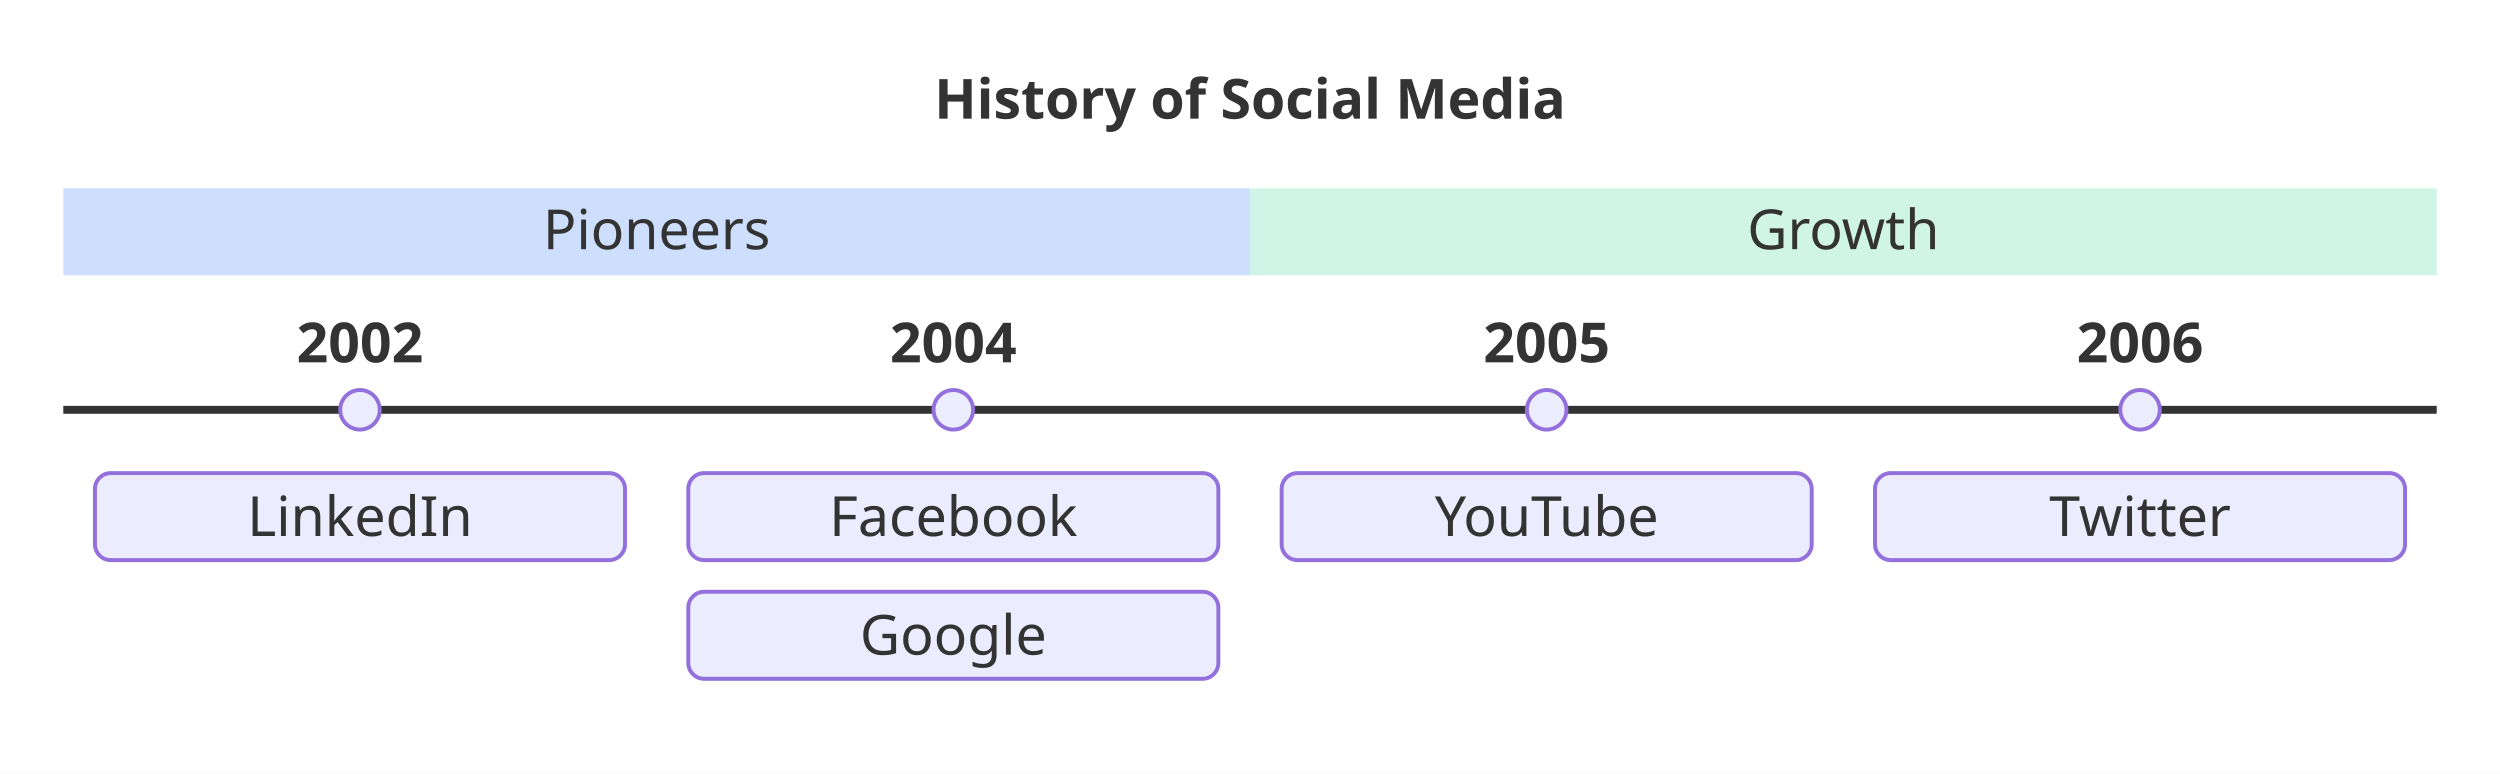
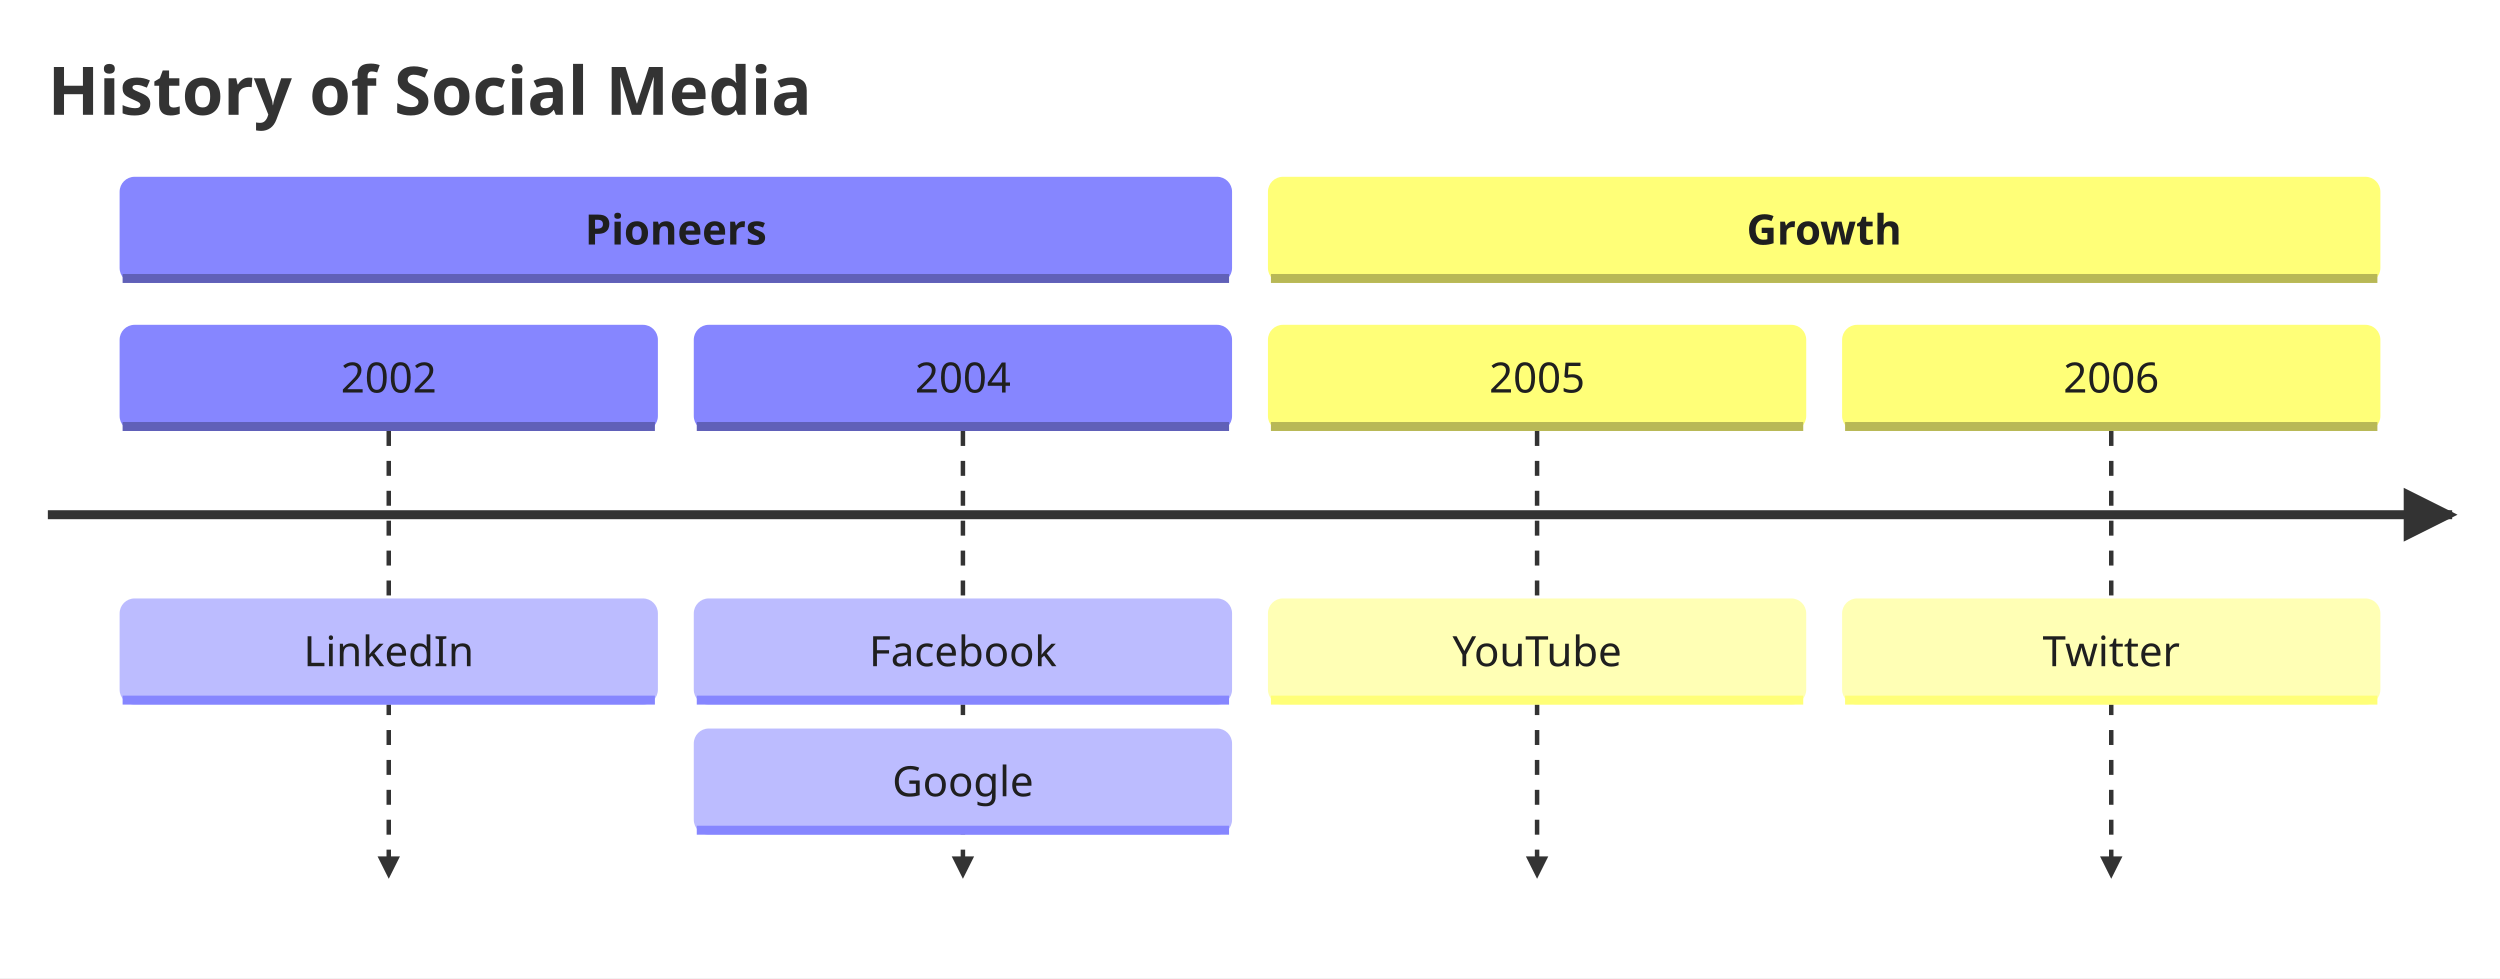
- <svg xmlns="http://www.w3.org/2000/svg" role="img" width="632" height="195.6" viewBox="0 0 632 195.6" font-family="sans-serif" font-size="14">
+ <svg xmlns="http://www.w3.org/2000/svg" role="img" width="836" height="327.12" viewBox="0 0 836 327.12" font-family="sans-serif" font-size="14">
  <rect width="100%" height="100%" fill="#ffffff" />
-   <text x="316" y="30" fill="#333333" text-anchor="middle" font-weight="bold">History of Social Media</text>
-   <line x1="16" y1="103.6" x2="616" y2="103.6" stroke="#333333" stroke-width="2" />
-   <rect x="16" y="47.6" width="300" height="22" fill="#5B8FF9" fill-opacity="0.3" />
-   <text x="166" y="63" fill="#333333" text-anchor="middle">Pioneers</text>
-   <rect x="316" y="47.6" width="300" height="22" fill="#61DDAA" fill-opacity="0.3" />
-   <text x="466" y="63" fill="#333333" text-anchor="middle">Growth</text>
-   <text x="91" y="91.6" fill="#333333" text-anchor="middle" font-weight="bold">2002</text>
-   <circle cx="91" cy="103.6" r="5" fill="#ECECFF" stroke="#9370DB" />
-   <rect x="24" y="119.6" width="134" height="22" rx="4" fill="#ECECFF" stroke="#9370DB" />
-   <text x="91" y="135.5" fill="#333333" text-anchor="middle">LinkedIn</text>
-   <text x="241" y="91.6" fill="#333333" text-anchor="middle" font-weight="bold">2004</text>
-   <circle cx="241" cy="103.6" r="5" fill="#ECECFF" stroke="#9370DB" />
-   <rect x="174" y="119.6" width="134" height="22" rx="4" fill="#ECECFF" stroke="#9370DB" />
-   <text x="241" y="135.5" fill="#333333" text-anchor="middle">Facebook</text>
-   <rect x="174" y="149.6" width="134" height="22" rx="4" fill="#ECECFF" stroke="#9370DB" />
-   <text x="241" y="165.5" fill="#333333" text-anchor="middle">Google</text>
-   <text x="391" y="91.6" fill="#333333" text-anchor="middle" font-weight="bold">2005</text>
-   <circle cx="391" cy="103.6" r="5" fill="#ECECFF" stroke="#9370DB" />
-   <rect x="324" y="119.6" width="134" height="22" rx="4" fill="#ECECFF" stroke="#9370DB" />
-   <text x="391" y="135.5" fill="#333333" text-anchor="middle">YouTube</text>
-   <text x="541" y="91.6" fill="#333333" text-anchor="middle" font-weight="bold">2006</text>
-   <circle cx="541" cy="103.6" r="5" fill="#ECECFF" stroke="#9370DB" />
-   <rect x="474" y="119.6" width="134" height="22" rx="4" fill="#ECECFF" stroke="#9370DB" />
-   <text x="541" y="135.5" fill="#333333" text-anchor="middle">Twitter</text>
+   <defs>
+     <marker id="mwp36a0-arrow" viewBox="0 0 10 10" refX="9" refY="5" markerWidth="6" markerHeight="6" markerUnits="strokeWidth" orient="auto">
+       <path d="M0,0 L10,5 L0,10 z" fill="#333333" />
+     </marker>
+     <marker id="mwp36a0-arrow-sm" viewBox="0 0 10 10" refX="9" refY="5" markerWidth="5" markerHeight="5" orient="auto">
+       <path d="M0,0 L10,5 L0,10 z" fill="#333333" />
+     </marker>
+   </defs>
+   <text x="16" y="38.4" fill="#333333" font-size="22.4" font-weight="bold">History of Social Media</text>
+   <line x1="130" y1="144.12" x2="130" y2="293.12" stroke="#333333" stroke-width="1.5" stroke-dasharray="5 5" marker-end="url(#mwp36a0-arrow-sm)" />
+   <line x1="322" y1="144.12" x2="322" y2="293.12" stroke="#333333" stroke-width="1.5" stroke-dasharray="5 5" marker-end="url(#mwp36a0-arrow-sm)" />
+   <line x1="514" y1="144.12" x2="514" y2="293.12" stroke="#333333" stroke-width="1.5" stroke-dasharray="5 5" marker-end="url(#mwp36a0-arrow-sm)" />
+   <line x1="706" y1="144.12" x2="706" y2="293.12" stroke="#333333" stroke-width="1.5" stroke-dasharray="5 5" marker-end="url(#mwp36a0-arrow-sm)" />
+   <line x1="16" y1="172.12" x2="820" y2="172.12" stroke="#333333" stroke-width="3" marker-end="url(#mwp36a0-arrow)" />
+   <rect x="40" y="59.12" width="372" height="35.5" rx="5" fill="#8686ff" />
+   <line x1="41" y1="93.12" x2="411" y2="93.12" stroke="#6060b8" stroke-width="3" />
+   <text fill="#1f1f1f" text-anchor="middle" font-weight="bold">
+     <tspan x="226" y="81.77">Pioneers</tspan>
+   </text>
+   <rect x="40" y="108.62" width="180" height="35.5" rx="5" fill="#8686ff" />
+   <line x1="41" y1="142.62" x2="219" y2="142.62" stroke="#6060b8" stroke-width="3" />
+   <text fill="#1f1f1f" text-anchor="middle">
+     <tspan x="130" y="131.27">2002</tspan>
+   </text>
+   <rect x="40" y="200.12" width="180" height="35.5" rx="5" fill="#bcbcff" />
+   <line x1="41" y1="234.12" x2="219" y2="234.12" stroke="#8686ff" stroke-width="3" />
+   <text fill="#1f1f1f" text-anchor="middle">
+     <tspan x="130" y="222.77">LinkedIn</tspan>
+   </text>
+   <rect x="232" y="108.62" width="180" height="35.5" rx="5" fill="#8686ff" />
+   <line x1="233" y1="142.62" x2="411" y2="142.62" stroke="#6060b8" stroke-width="3" />
+   <text fill="#1f1f1f" text-anchor="middle">
+     <tspan x="322" y="131.27">2004</tspan>
+   </text>
+   <rect x="232" y="200.12" width="180" height="35.5" rx="5" fill="#bcbcff" />
+   <line x1="233" y1="234.12" x2="411" y2="234.12" stroke="#8686ff" stroke-width="3" />
+   <text fill="#1f1f1f" text-anchor="middle">
+     <tspan x="322" y="222.77">Facebook</tspan>
+   </text>
+   <rect x="232" y="243.62" width="180" height="35.5" rx="5" fill="#bcbcff" />
+   <line x1="233" y1="277.62" x2="411" y2="277.62" stroke="#8686ff" stroke-width="3" />
+   <text fill="#1f1f1f" text-anchor="middle">
+     <tspan x="322" y="266.27">Google</tspan>
+   </text>
+   <rect x="424" y="59.12" width="372" height="35.5" rx="5" fill="#ffff78" />
+   <line x1="425" y1="93.12" x2="795" y2="93.12" stroke="#b8b856" stroke-width="3" />
+   <text fill="#1f1f1f" text-anchor="middle" font-weight="bold">
+     <tspan x="610" y="81.77">Growth</tspan>
+   </text>
+   <rect x="424" y="108.62" width="180" height="35.5" rx="5" fill="#ffff78" />
+   <line x1="425" y1="142.62" x2="603" y2="142.62" stroke="#b8b856" stroke-width="3" />
+   <text fill="#1f1f1f" text-anchor="middle">
+     <tspan x="514" y="131.27">2005</tspan>
+   </text>
+   <rect x="424" y="200.12" width="180" height="35.5" rx="5" fill="#ffffb5" />
+   <line x1="425" y1="234.12" x2="603" y2="234.12" stroke="#ffff78" stroke-width="3" />
+   <text fill="#1f1f1f" text-anchor="middle">
+     <tspan x="514" y="222.77">YouTube</tspan>
+   </text>
+   <rect x="616" y="108.62" width="180" height="35.5" rx="5" fill="#ffff78" />
+   <line x1="617" y1="142.62" x2="795" y2="142.62" stroke="#b8b856" stroke-width="3" />
+   <text fill="#1f1f1f" text-anchor="middle">
+     <tspan x="706" y="131.27">2006</tspan>
+   </text>
+   <rect x="616" y="200.12" width="180" height="35.5" rx="5" fill="#ffffb5" />
+   <line x1="617" y1="234.12" x2="795" y2="234.12" stroke="#ffff78" stroke-width="3" />
+   <text fill="#1f1f1f" text-anchor="middle">
+     <tspan x="706" y="222.77">Twitter</tspan>
+   </text>
</svg>
